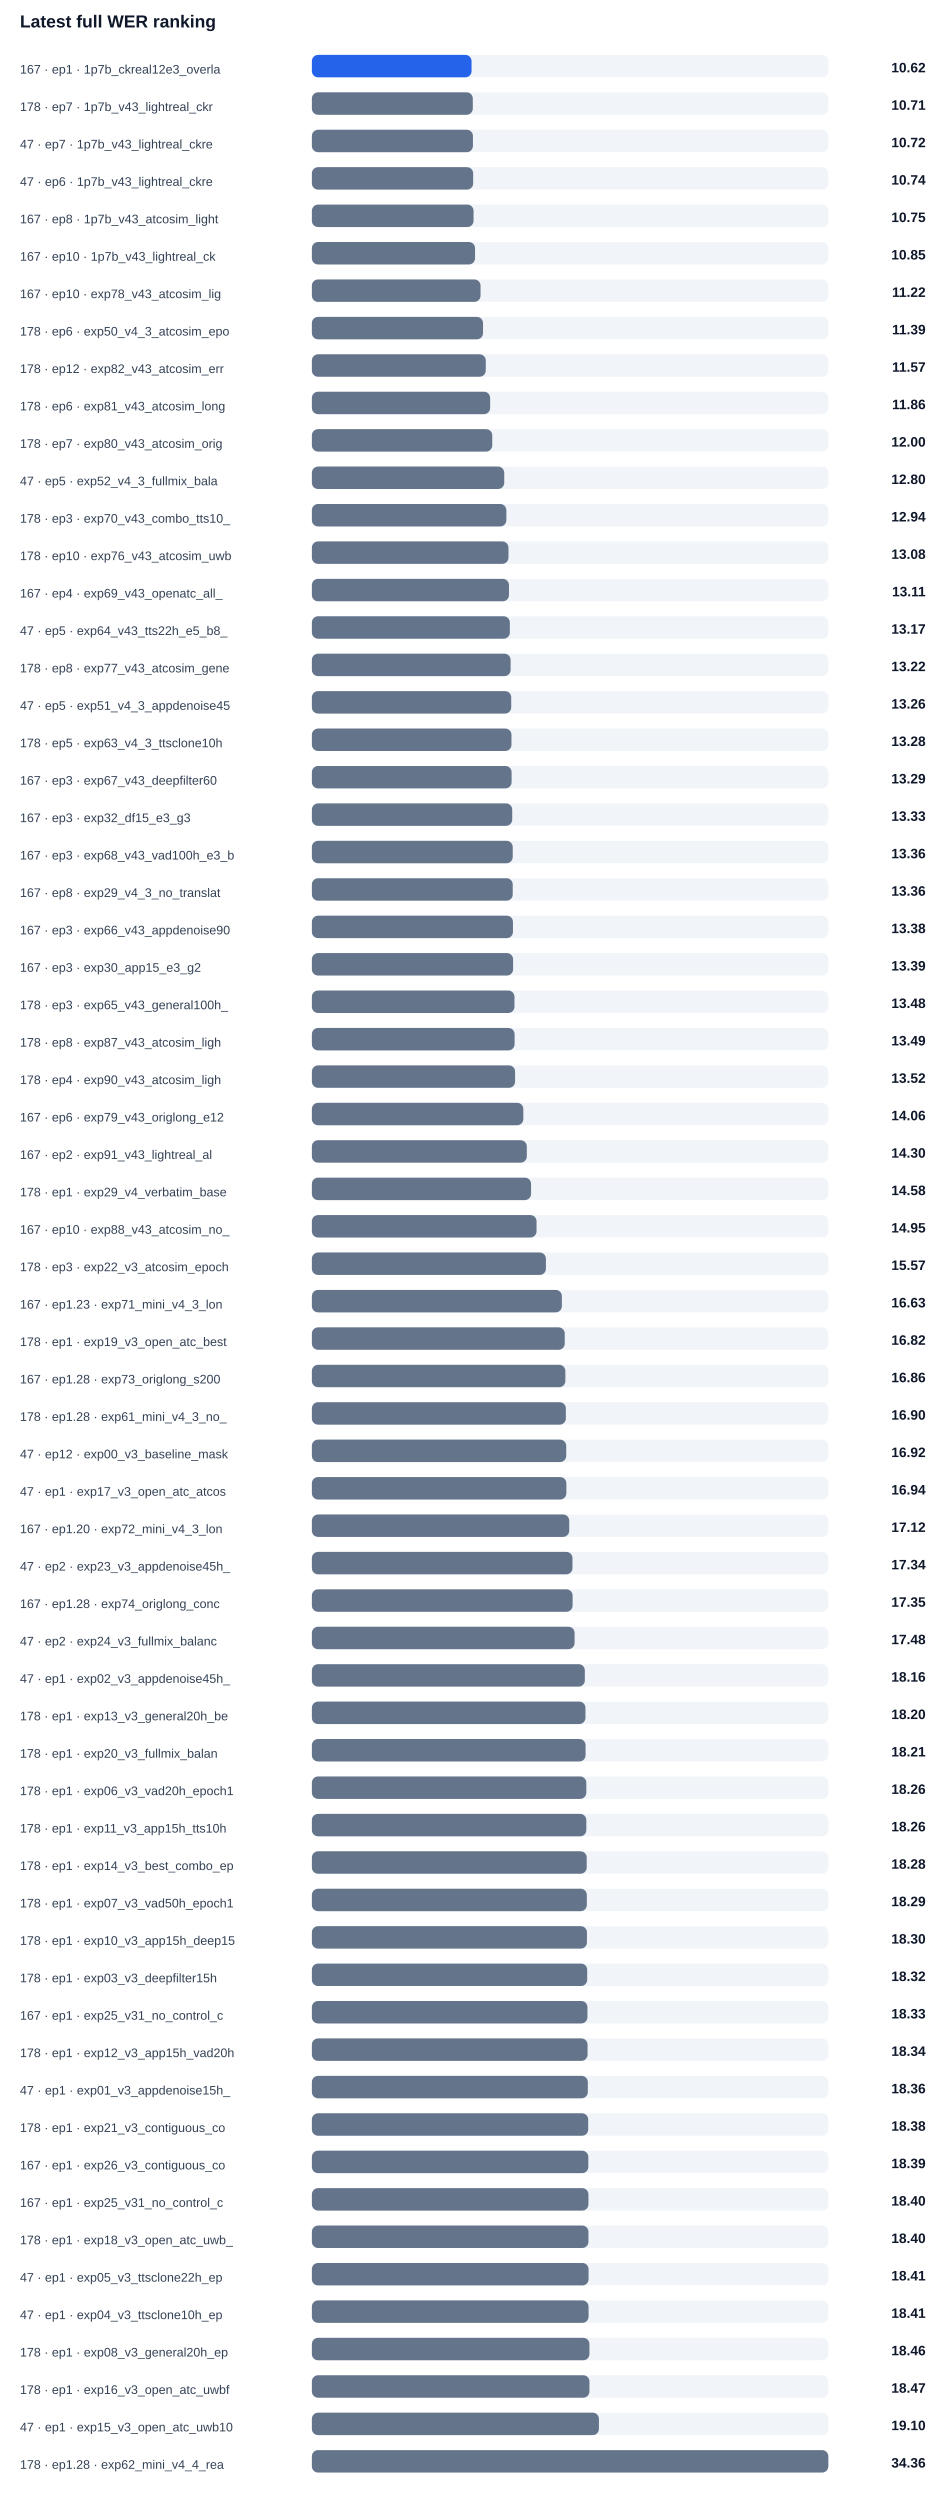
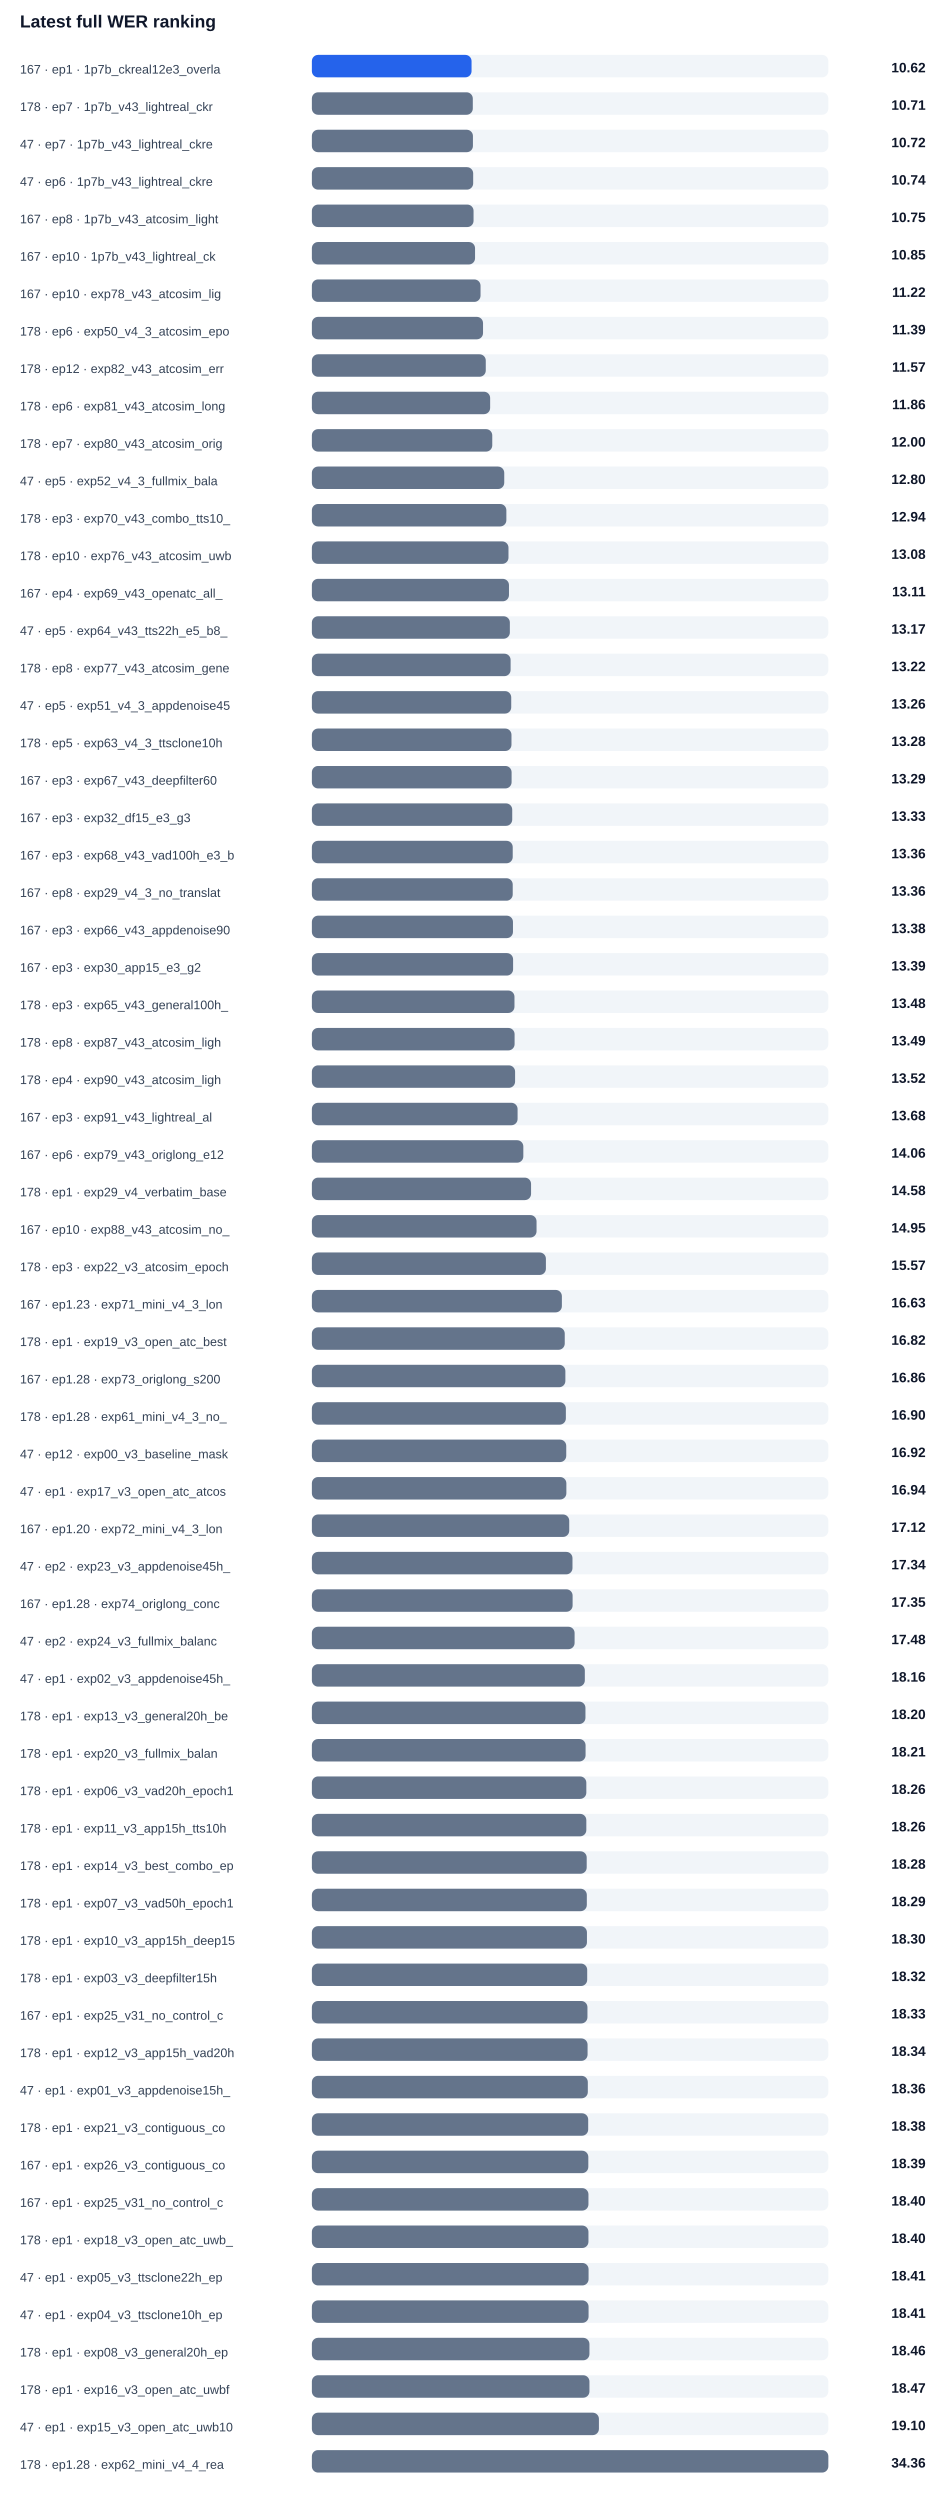
<svg xmlns="http://www.w3.org/2000/svg" width="100%" viewBox="0 0 760 2004" style="max-width:760px;background:#ffffff;border:1px solid #e5e7eb;border-radius:10px;">
  <text x="16.0" y="22.0" font-size="14" fill="#0f172a" text-anchor="start" font-family="Arial, sans-serif" font-weight="700">Latest full WER ranking</text>
  <text x="16.0" y="59.0" font-size="10" fill="#334155" text-anchor="start" font-family="Arial, sans-serif" font-weight="400">167 · ep1 · 1p7b_ckreal12e3_overla</text>
  <rect x="250" y="44" width="414" height="18" rx="5" fill="#f1f5f9" />
  <rect x="250" y="44" width="128.0" height="18" rx="5" fill="#2563eb" />
  <text x="742.0" y="58.0" font-size="11" fill="#0f172a" text-anchor="end" font-family="Arial, sans-serif" font-weight="700">10.62</text>
  <text x="16.0" y="89.0" font-size="10" fill="#334155" text-anchor="start" font-family="Arial, sans-serif" font-weight="400">178 · ep7 · 1p7b_v43_lightreal_ckr</text>
  <rect x="250" y="74" width="414" height="18" rx="5" fill="#f1f5f9" />
  <rect x="250" y="74" width="129.0" height="18" rx="5" fill="#64748b" />
  <text x="742.0" y="88.0" font-size="11" fill="#0f172a" text-anchor="end" font-family="Arial, sans-serif" font-weight="700">10.71</text>
  <text x="16.0" y="119.0" font-size="10" fill="#334155" text-anchor="start" font-family="Arial, sans-serif" font-weight="400">47 · ep7 · 1p7b_v43_lightreal_ckre</text>
  <rect x="250" y="104" width="414" height="18" rx="5" fill="#f1f5f9" />
  <rect x="250" y="104" width="129.1" height="18" rx="5" fill="#64748b" />
  <text x="742.0" y="118.0" font-size="11" fill="#0f172a" text-anchor="end" font-family="Arial, sans-serif" font-weight="700">10.72</text>
  <text x="16.0" y="149.0" font-size="10" fill="#334155" text-anchor="start" font-family="Arial, sans-serif" font-weight="400">47 · ep6 · 1p7b_v43_lightreal_ckre</text>
  <rect x="250" y="134" width="414" height="18" rx="5" fill="#f1f5f9" />
  <rect x="250" y="134" width="129.3" height="18" rx="5" fill="#64748b" />
  <text x="742.0" y="148.0" font-size="11" fill="#0f172a" text-anchor="end" font-family="Arial, sans-serif" font-weight="700">10.74</text>
  <text x="16.0" y="179.0" font-size="10" fill="#334155" text-anchor="start" font-family="Arial, sans-serif" font-weight="400">167 · ep8 · 1p7b_v43_atcosim_light</text>
  <rect x="250" y="164" width="414" height="18" rx="5" fill="#f1f5f9" />
  <rect x="250" y="164" width="129.6" height="18" rx="5" fill="#64748b" />
  <text x="742.0" y="178.0" font-size="11" fill="#0f172a" text-anchor="end" font-family="Arial, sans-serif" font-weight="700">10.75</text>
  <text x="16.0" y="209.0" font-size="10" fill="#334155" text-anchor="start" font-family="Arial, sans-serif" font-weight="400">167 · ep10 · 1p7b_v43_lightreal_ck</text>
  <rect x="250" y="194" width="414" height="18" rx="5" fill="#f1f5f9" />
  <rect x="250" y="194" width="130.8" height="18" rx="5" fill="#64748b" />
  <text x="742.0" y="208.0" font-size="11" fill="#0f172a" text-anchor="end" font-family="Arial, sans-serif" font-weight="700">10.85</text>
  <text x="16.0" y="239.0" font-size="10" fill="#334155" text-anchor="start" font-family="Arial, sans-serif" font-weight="400">167 · ep10 · exp78_v43_atcosim_lig</text>
  <rect x="250" y="224" width="414" height="18" rx="5" fill="#f1f5f9" />
  <rect x="250" y="224" width="135.2" height="18" rx="5" fill="#64748b" />
  <text x="742.0" y="238.0" font-size="11" fill="#0f172a" text-anchor="end" font-family="Arial, sans-serif" font-weight="700">11.22</text>
  <text x="16.0" y="269.0" font-size="10" fill="#334155" text-anchor="start" font-family="Arial, sans-serif" font-weight="400">178 · ep6 · exp50_v4_3_atcosim_epo</text>
  <rect x="250" y="254" width="414" height="18" rx="5" fill="#f1f5f9" />
  <rect x="250" y="254" width="137.2" height="18" rx="5" fill="#64748b" />
  <text x="742.0" y="268.0" font-size="11" fill="#0f172a" text-anchor="end" font-family="Arial, sans-serif" font-weight="700">11.39</text>
  <text x="16.0" y="299.0" font-size="10" fill="#334155" text-anchor="start" font-family="Arial, sans-serif" font-weight="400">178 · ep12 · exp82_v43_atcosim_err</text>
  <rect x="250" y="284" width="414" height="18" rx="5" fill="#f1f5f9" />
  <rect x="250" y="284" width="139.4" height="18" rx="5" fill="#64748b" />
  <text x="742.0" y="298.0" font-size="11" fill="#0f172a" text-anchor="end" font-family="Arial, sans-serif" font-weight="700">11.57</text>
  <text x="16.0" y="329.0" font-size="10" fill="#334155" text-anchor="start" font-family="Arial, sans-serif" font-weight="400">178 · ep6 · exp81_v43_atcosim_long</text>
  <rect x="250" y="314" width="414" height="18" rx="5" fill="#f1f5f9" />
  <rect x="250" y="314" width="142.9" height="18" rx="5" fill="#64748b" />
  <text x="742.0" y="328.0" font-size="11" fill="#0f172a" text-anchor="end" font-family="Arial, sans-serif" font-weight="700">11.86</text>
  <text x="16.0" y="359.0" font-size="10" fill="#334155" text-anchor="start" font-family="Arial, sans-serif" font-weight="400">178 · ep7 · exp80_v43_atcosim_orig</text>
  <rect x="250" y="344" width="414" height="18" rx="5" fill="#f1f5f9" />
  <rect x="250" y="344" width="144.6" height="18" rx="5" fill="#64748b" />
  <text x="742.0" y="358.0" font-size="11" fill="#0f172a" text-anchor="end" font-family="Arial, sans-serif" font-weight="700">12.00</text>
  <text x="16.0" y="389.0" font-size="10" fill="#334155" text-anchor="start" font-family="Arial, sans-serif" font-weight="400">47 · ep5 · exp52_v4_3_fullmix_bala</text>
  <rect x="250" y="374" width="414" height="18" rx="5" fill="#f1f5f9" />
  <rect x="250" y="374" width="154.2" height="18" rx="5" fill="#64748b" />
  <text x="742.0" y="388.0" font-size="11" fill="#0f172a" text-anchor="end" font-family="Arial, sans-serif" font-weight="700">12.80</text>
  <text x="16.0" y="419.0" font-size="10" fill="#334155" text-anchor="start" font-family="Arial, sans-serif" font-weight="400">178 · ep3 · exp70_v43_combo_tts10_</text>
  <rect x="250" y="404" width="414" height="18" rx="5" fill="#f1f5f9" />
  <rect x="250" y="404" width="155.9" height="18" rx="5" fill="#64748b" />
  <text x="742.0" y="418.0" font-size="11" fill="#0f172a" text-anchor="end" font-family="Arial, sans-serif" font-weight="700">12.94</text>
  <text x="16.0" y="449.0" font-size="10" fill="#334155" text-anchor="start" font-family="Arial, sans-serif" font-weight="400">178 · ep10 · exp76_v43_atcosim_uwb</text>
  <rect x="250" y="434" width="414" height="18" rx="5" fill="#f1f5f9" />
  <rect x="250" y="434" width="157.6" height="18" rx="5" fill="#64748b" />
  <text x="742.0" y="448.0" font-size="11" fill="#0f172a" text-anchor="end" font-family="Arial, sans-serif" font-weight="700">13.08</text>
  <text x="16.0" y="479.0" font-size="10" fill="#334155" text-anchor="start" font-family="Arial, sans-serif" font-weight="400">167 · ep4 · exp69_v43_openatc_all_</text>
  <rect x="250" y="464" width="414" height="18" rx="5" fill="#f1f5f9" />
  <rect x="250" y="464" width="158.0" height="18" rx="5" fill="#64748b" />
  <text x="742.0" y="478.0" font-size="11" fill="#0f172a" text-anchor="end" font-family="Arial, sans-serif" font-weight="700">13.11</text>
  <text x="16.0" y="509.0" font-size="10" fill="#334155" text-anchor="start" font-family="Arial, sans-serif" font-weight="400">47 · ep5 · exp64_v43_tts22h_e5_b8_</text>
  <rect x="250" y="494" width="414" height="18" rx="5" fill="#f1f5f9" />
  <rect x="250" y="494" width="158.7" height="18" rx="5" fill="#64748b" />
  <text x="742.0" y="508.0" font-size="11" fill="#0f172a" text-anchor="end" font-family="Arial, sans-serif" font-weight="700">13.17</text>
  <text x="16.0" y="539.0" font-size="10" fill="#334155" text-anchor="start" font-family="Arial, sans-serif" font-weight="400">178 · ep8 · exp77_v43_atcosim_gene</text>
  <rect x="250" y="524" width="414" height="18" rx="5" fill="#f1f5f9" />
  <rect x="250" y="524" width="159.3" height="18" rx="5" fill="#64748b" />
  <text x="742.0" y="538.0" font-size="11" fill="#0f172a" text-anchor="end" font-family="Arial, sans-serif" font-weight="700">13.22</text>
  <text x="16.0" y="569.0" font-size="10" fill="#334155" text-anchor="start" font-family="Arial, sans-serif" font-weight="400">47 · ep5 · exp51_v4_3_appdenoise45</text>
  <rect x="250" y="554" width="414" height="18" rx="5" fill="#f1f5f9" />
  <rect x="250" y="554" width="159.8" height="18" rx="5" fill="#64748b" />
  <text x="742.0" y="568.0" font-size="11" fill="#0f172a" text-anchor="end" font-family="Arial, sans-serif" font-weight="700">13.26</text>
  <text x="16.0" y="599.0" font-size="10" fill="#334155" text-anchor="start" font-family="Arial, sans-serif" font-weight="400">178 · ep5 · exp63_v4_3_ttsclone10h</text>
  <rect x="250" y="584" width="414" height="18" rx="5" fill="#f1f5f9" />
  <rect x="250" y="584" width="160.0" height="18" rx="5" fill="#64748b" />
  <text x="742.0" y="598.0" font-size="11" fill="#0f172a" text-anchor="end" font-family="Arial, sans-serif" font-weight="700">13.28</text>
  <text x="16.0" y="629.0" font-size="10" fill="#334155" text-anchor="start" font-family="Arial, sans-serif" font-weight="400">167 · ep3 · exp67_v43_deepfilter60</text>
  <rect x="250" y="614" width="414" height="18" rx="5" fill="#f1f5f9" />
  <rect x="250" y="614" width="160.1" height="18" rx="5" fill="#64748b" />
  <text x="742.0" y="628.0" font-size="11" fill="#0f172a" text-anchor="end" font-family="Arial, sans-serif" font-weight="700">13.29</text>
  <text x="16.0" y="659.0" font-size="10" fill="#334155" text-anchor="start" font-family="Arial, sans-serif" font-weight="400">167 · ep3 · exp32_df15_e3_g3</text>
  <rect x="250" y="644" width="414" height="18" rx="5" fill="#f1f5f9" />
  <rect x="250" y="644" width="160.6" height="18" rx="5" fill="#64748b" />
  <text x="742.0" y="658.0" font-size="11" fill="#0f172a" text-anchor="end" font-family="Arial, sans-serif" font-weight="700">13.33</text>
  <text x="16.0" y="689.0" font-size="10" fill="#334155" text-anchor="start" font-family="Arial, sans-serif" font-weight="400">167 · ep3 · exp68_v43_vad100h_e3_b</text>
  <rect x="250" y="674" width="414" height="18" rx="5" fill="#f1f5f9" />
  <rect x="250" y="674" width="161.0" height="18" rx="5" fill="#64748b" />
  <text x="742.0" y="688.0" font-size="11" fill="#0f172a" text-anchor="end" font-family="Arial, sans-serif" font-weight="700">13.36</text>
  <text x="16.0" y="719.0" font-size="10" fill="#334155" text-anchor="start" font-family="Arial, sans-serif" font-weight="400">167 · ep8 · exp29_v4_3_no_translat</text>
  <rect x="250" y="704" width="414" height="18" rx="5" fill="#f1f5f9" />
  <rect x="250" y="704" width="161.0" height="18" rx="5" fill="#64748b" />
  <text x="742.0" y="718.0" font-size="11" fill="#0f172a" text-anchor="end" font-family="Arial, sans-serif" font-weight="700">13.36</text>
  <text x="16.0" y="749.0" font-size="10" fill="#334155" text-anchor="start" font-family="Arial, sans-serif" font-weight="400">167 · ep3 · exp66_v43_appdenoise90</text>
  <rect x="250" y="734" width="414" height="18" rx="5" fill="#f1f5f9" />
  <rect x="250" y="734" width="161.2" height="18" rx="5" fill="#64748b" />
  <text x="742.0" y="748.0" font-size="11" fill="#0f172a" text-anchor="end" font-family="Arial, sans-serif" font-weight="700">13.38</text>
  <text x="16.0" y="779.0" font-size="10" fill="#334155" text-anchor="start" font-family="Arial, sans-serif" font-weight="400">167 · ep3 · exp30_app15_e3_g2</text>
  <rect x="250" y="764" width="414" height="18" rx="5" fill="#f1f5f9" />
  <rect x="250" y="764" width="161.3" height="18" rx="5" fill="#64748b" />
  <text x="742.0" y="778.0" font-size="11" fill="#0f172a" text-anchor="end" font-family="Arial, sans-serif" font-weight="700">13.39</text>
  <text x="16.0" y="809.0" font-size="10" fill="#334155" text-anchor="start" font-family="Arial, sans-serif" font-weight="400">178 · ep3 · exp65_v43_general100h_</text>
  <rect x="250" y="794" width="414" height="18" rx="5" fill="#f1f5f9" />
  <rect x="250" y="794" width="162.4" height="18" rx="5" fill="#64748b" />
  <text x="742.0" y="808.0" font-size="11" fill="#0f172a" text-anchor="end" font-family="Arial, sans-serif" font-weight="700">13.48</text>
  <text x="16.0" y="839.0" font-size="10" fill="#334155" text-anchor="start" font-family="Arial, sans-serif" font-weight="400">178 · ep8 · exp87_v43_atcosim_ligh</text>
  <rect x="250" y="824" width="414" height="18" rx="5" fill="#f1f5f9" />
  <rect x="250" y="824" width="162.5" height="18" rx="5" fill="#64748b" />
  <text x="742.0" y="838.0" font-size="11" fill="#0f172a" text-anchor="end" font-family="Arial, sans-serif" font-weight="700">13.49</text>
  <text x="16.0" y="869.0" font-size="10" fill="#334155" text-anchor="start" font-family="Arial, sans-serif" font-weight="400">178 · ep4 · exp90_v43_atcosim_ligh</text>
  <rect x="250" y="854" width="414" height="18" rx="5" fill="#f1f5f9" />
  <rect x="250" y="854" width="162.9" height="18" rx="5" fill="#64748b" />
  <text x="742.0" y="868.0" font-size="11" fill="#0f172a" text-anchor="end" font-family="Arial, sans-serif" font-weight="700">13.52</text>
-   <text x="16.0" y="899.0" font-size="10" fill="#334155" text-anchor="start" font-family="Arial, sans-serif" font-weight="400">167 · ep6 · exp79_v43_origlong_e12</text>
+   <text x="16.0" y="899.0" font-size="10" fill="#334155" text-anchor="start" font-family="Arial, sans-serif" font-weight="400">167 · ep3 · exp91_v43_lightreal_al</text>
  <rect x="250" y="884" width="414" height="18" rx="5" fill="#f1f5f9" />
-   <rect x="250" y="884" width="169.5" height="18" rx="5" fill="#64748b" />
-   <text x="742.0" y="898.0" font-size="11" fill="#0f172a" text-anchor="end" font-family="Arial, sans-serif" font-weight="700">14.06</text>
-   <text x="16.0" y="929.0" font-size="10" fill="#334155" text-anchor="start" font-family="Arial, sans-serif" font-weight="400">167 · ep2 · exp91_v43_lightreal_al</text>
+   <rect x="250" y="884" width="164.9" height="18" rx="5" fill="#64748b" />
+   <text x="742.0" y="898.0" font-size="11" fill="#0f172a" text-anchor="end" font-family="Arial, sans-serif" font-weight="700">13.68</text>
+   <text x="16.0" y="929.0" font-size="10" fill="#334155" text-anchor="start" font-family="Arial, sans-serif" font-weight="400">167 · ep6 · exp79_v43_origlong_e12</text>
  <rect x="250" y="914" width="414" height="18" rx="5" fill="#f1f5f9" />
-   <rect x="250" y="914" width="172.3" height="18" rx="5" fill="#64748b" />
-   <text x="742.0" y="928.0" font-size="11" fill="#0f172a" text-anchor="end" font-family="Arial, sans-serif" font-weight="700">14.30</text>
+   <rect x="250" y="914" width="169.5" height="18" rx="5" fill="#64748b" />
+   <text x="742.0" y="928.0" font-size="11" fill="#0f172a" text-anchor="end" font-family="Arial, sans-serif" font-weight="700">14.06</text>
  <text x="16.0" y="959.0" font-size="10" fill="#334155" text-anchor="start" font-family="Arial, sans-serif" font-weight="400">178 · ep1 · exp29_v4_verbatim_base</text>
  <rect x="250" y="944" width="414" height="18" rx="5" fill="#f1f5f9" />
  <rect x="250" y="944" width="175.7" height="18" rx="5" fill="#64748b" />
  <text x="742.0" y="958.0" font-size="11" fill="#0f172a" text-anchor="end" font-family="Arial, sans-serif" font-weight="700">14.58</text>
  <text x="16.0" y="989.0" font-size="10" fill="#334155" text-anchor="start" font-family="Arial, sans-serif" font-weight="400">167 · ep10 · exp88_v43_atcosim_no_</text>
  <rect x="250" y="974" width="414" height="18" rx="5" fill="#f1f5f9" />
  <rect x="250" y="974" width="180.1" height="18" rx="5" fill="#64748b" />
  <text x="742.0" y="988.0" font-size="11" fill="#0f172a" text-anchor="end" font-family="Arial, sans-serif" font-weight="700">14.95</text>
  <text x="16.0" y="1019.0" font-size="10" fill="#334155" text-anchor="start" font-family="Arial, sans-serif" font-weight="400">178 · ep3 · exp22_v3_atcosim_epoch</text>
  <rect x="250" y="1004" width="414" height="18" rx="5" fill="#f1f5f9" />
  <rect x="250" y="1004" width="187.6" height="18" rx="5" fill="#64748b" />
  <text x="742.0" y="1018.0" font-size="11" fill="#0f172a" text-anchor="end" font-family="Arial, sans-serif" font-weight="700">15.57</text>
  <text x="16.0" y="1049.0" font-size="10" fill="#334155" text-anchor="start" font-family="Arial, sans-serif" font-weight="400">167 · ep1.23 · exp71_mini_v4_3_lon</text>
  <rect x="250" y="1034" width="414" height="18" rx="5" fill="#f1f5f9" />
  <rect x="250" y="1034" width="200.4" height="18" rx="5" fill="#64748b" />
  <text x="742.0" y="1048.0" font-size="11" fill="#0f172a" text-anchor="end" font-family="Arial, sans-serif" font-weight="700">16.63</text>
  <text x="16.0" y="1079.0" font-size="10" fill="#334155" text-anchor="start" font-family="Arial, sans-serif" font-weight="400">178 · ep1 · exp19_v3_open_atc_best</text>
  <rect x="250" y="1064" width="414" height="18" rx="5" fill="#f1f5f9" />
  <rect x="250" y="1064" width="202.7" height="18" rx="5" fill="#64748b" />
  <text x="742.0" y="1078.0" font-size="11" fill="#0f172a" text-anchor="end" font-family="Arial, sans-serif" font-weight="700">16.82</text>
  <text x="16.0" y="1109.0" font-size="10" fill="#334155" text-anchor="start" font-family="Arial, sans-serif" font-weight="400">167 · ep1.28 · exp73_origlong_s200</text>
  <rect x="250" y="1094" width="414" height="18" rx="5" fill="#f1f5f9" />
  <rect x="250" y="1094" width="203.2" height="18" rx="5" fill="#64748b" />
  <text x="742.0" y="1108.0" font-size="11" fill="#0f172a" text-anchor="end" font-family="Arial, sans-serif" font-weight="700">16.86</text>
  <text x="16.0" y="1139.0" font-size="10" fill="#334155" text-anchor="start" font-family="Arial, sans-serif" font-weight="400">178 · ep1.28 · exp61_mini_v4_3_no_</text>
  <rect x="250" y="1124" width="414" height="18" rx="5" fill="#f1f5f9" />
  <rect x="250" y="1124" width="203.6" height="18" rx="5" fill="#64748b" />
  <text x="742.0" y="1138.0" font-size="11" fill="#0f172a" text-anchor="end" font-family="Arial, sans-serif" font-weight="700">16.90</text>
  <text x="16.0" y="1169.0" font-size="10" fill="#334155" text-anchor="start" font-family="Arial, sans-serif" font-weight="400">47 · ep12 · exp00_v3_baseline_mask</text>
  <rect x="250" y="1154" width="414" height="18" rx="5" fill="#f1f5f9" />
  <rect x="250" y="1154" width="203.9" height="18" rx="5" fill="#64748b" />
  <text x="742.0" y="1168.0" font-size="11" fill="#0f172a" text-anchor="end" font-family="Arial, sans-serif" font-weight="700">16.92</text>
  <text x="16.0" y="1199.0" font-size="10" fill="#334155" text-anchor="start" font-family="Arial, sans-serif" font-weight="400">47 · ep1 · exp17_v3_open_atc_atcos</text>
  <rect x="250" y="1184" width="414" height="18" rx="5" fill="#f1f5f9" />
  <rect x="250" y="1184" width="204.0" height="18" rx="5" fill="#64748b" />
  <text x="742.0" y="1198.0" font-size="11" fill="#0f172a" text-anchor="end" font-family="Arial, sans-serif" font-weight="700">16.94</text>
  <text x="16.0" y="1229.0" font-size="10" fill="#334155" text-anchor="start" font-family="Arial, sans-serif" font-weight="400">167 · ep1.20 · exp72_mini_v4_3_lon</text>
  <rect x="250" y="1214" width="414" height="18" rx="5" fill="#f1f5f9" />
  <rect x="250" y="1214" width="206.3" height="18" rx="5" fill="#64748b" />
  <text x="742.0" y="1228.0" font-size="11" fill="#0f172a" text-anchor="end" font-family="Arial, sans-serif" font-weight="700">17.12</text>
  <text x="16.0" y="1259.0" font-size="10" fill="#334155" text-anchor="start" font-family="Arial, sans-serif" font-weight="400">47 · ep2 · exp23_v3_appdenoise45h_</text>
  <rect x="250" y="1244" width="414" height="18" rx="5" fill="#f1f5f9" />
  <rect x="250" y="1244" width="208.9" height="18" rx="5" fill="#64748b" />
  <text x="742.0" y="1258.0" font-size="11" fill="#0f172a" text-anchor="end" font-family="Arial, sans-serif" font-weight="700">17.34</text>
  <text x="16.0" y="1289.0" font-size="10" fill="#334155" text-anchor="start" font-family="Arial, sans-serif" font-weight="400">167 · ep1.28 · exp74_origlong_conc</text>
  <rect x="250" y="1274" width="414" height="18" rx="5" fill="#f1f5f9" />
  <rect x="250" y="1274" width="209.0" height="18" rx="5" fill="#64748b" />
  <text x="742.0" y="1288.0" font-size="11" fill="#0f172a" text-anchor="end" font-family="Arial, sans-serif" font-weight="700">17.35</text>
  <text x="16.0" y="1319.0" font-size="10" fill="#334155" text-anchor="start" font-family="Arial, sans-serif" font-weight="400">47 · ep2 · exp24_v3_fullmix_balanc</text>
  <rect x="250" y="1304" width="414" height="18" rx="5" fill="#f1f5f9" />
  <rect x="250" y="1304" width="210.6" height="18" rx="5" fill="#64748b" />
  <text x="742.0" y="1318.0" font-size="11" fill="#0f172a" text-anchor="end" font-family="Arial, sans-serif" font-weight="700">17.48</text>
  <text x="16.0" y="1349.0" font-size="10" fill="#334155" text-anchor="start" font-family="Arial, sans-serif" font-weight="400">47 · ep1 · exp02_v3_appdenoise45h_</text>
  <rect x="250" y="1334" width="414" height="18" rx="5" fill="#f1f5f9" />
  <rect x="250" y="1334" width="218.8" height="18" rx="5" fill="#64748b" />
  <text x="742.0" y="1348.0" font-size="11" fill="#0f172a" text-anchor="end" font-family="Arial, sans-serif" font-weight="700">18.16</text>
  <text x="16.0" y="1379.0" font-size="10" fill="#334155" text-anchor="start" font-family="Arial, sans-serif" font-weight="400">178 · ep1 · exp13_v3_general20h_be</text>
  <rect x="250" y="1364" width="414" height="18" rx="5" fill="#f1f5f9" />
  <rect x="250" y="1364" width="219.3" height="18" rx="5" fill="#64748b" />
  <text x="742.0" y="1378.0" font-size="11" fill="#0f172a" text-anchor="end" font-family="Arial, sans-serif" font-weight="700">18.20</text>
  <text x="16.0" y="1409.0" font-size="10" fill="#334155" text-anchor="start" font-family="Arial, sans-serif" font-weight="400">178 · ep1 · exp20_v3_fullmix_balan</text>
  <rect x="250" y="1394" width="414" height="18" rx="5" fill="#f1f5f9" />
  <rect x="250" y="1394" width="219.4" height="18" rx="5" fill="#64748b" />
  <text x="742.0" y="1408.0" font-size="11" fill="#0f172a" text-anchor="end" font-family="Arial, sans-serif" font-weight="700">18.21</text>
  <text x="16.0" y="1439.0" font-size="10" fill="#334155" text-anchor="start" font-family="Arial, sans-serif" font-weight="400">178 · ep1 · exp06_v3_vad20h_epoch1</text>
  <rect x="250" y="1424" width="414" height="18" rx="5" fill="#f1f5f9" />
  <rect x="250" y="1424" width="220.0" height="18" rx="5" fill="#64748b" />
  <text x="742.0" y="1438.0" font-size="11" fill="#0f172a" text-anchor="end" font-family="Arial, sans-serif" font-weight="700">18.26</text>
  <text x="16.0" y="1469.0" font-size="10" fill="#334155" text-anchor="start" font-family="Arial, sans-serif" font-weight="400">178 · ep1 · exp11_v3_app15h_tts10h</text>
  <rect x="250" y="1454" width="414" height="18" rx="5" fill="#f1f5f9" />
  <rect x="250" y="1454" width="220.0" height="18" rx="5" fill="#64748b" />
  <text x="742.0" y="1468.0" font-size="11" fill="#0f172a" text-anchor="end" font-family="Arial, sans-serif" font-weight="700">18.26</text>
  <text x="16.0" y="1499.0" font-size="10" fill="#334155" text-anchor="start" font-family="Arial, sans-serif" font-weight="400">178 · ep1 · exp14_v3_best_combo_ep</text>
  <rect x="250" y="1484" width="414" height="18" rx="5" fill="#f1f5f9" />
  <rect x="250" y="1484" width="220.3" height="18" rx="5" fill="#64748b" />
  <text x="742.0" y="1498.0" font-size="11" fill="#0f172a" text-anchor="end" font-family="Arial, sans-serif" font-weight="700">18.28</text>
  <text x="16.0" y="1529.0" font-size="10" fill="#334155" text-anchor="start" font-family="Arial, sans-serif" font-weight="400">178 · ep1 · exp07_v3_vad50h_epoch1</text>
  <rect x="250" y="1514" width="414" height="18" rx="5" fill="#f1f5f9" />
  <rect x="250" y="1514" width="220.4" height="18" rx="5" fill="#64748b" />
  <text x="742.0" y="1528.0" font-size="11" fill="#0f172a" text-anchor="end" font-family="Arial, sans-serif" font-weight="700">18.29</text>
  <text x="16.0" y="1559.0" font-size="10" fill="#334155" text-anchor="start" font-family="Arial, sans-serif" font-weight="400">178 · ep1 · exp10_v3_app15h_deep15</text>
  <rect x="250" y="1544" width="414" height="18" rx="5" fill="#f1f5f9" />
  <rect x="250" y="1544" width="220.5" height="18" rx="5" fill="#64748b" />
  <text x="742.0" y="1558.0" font-size="11" fill="#0f172a" text-anchor="end" font-family="Arial, sans-serif" font-weight="700">18.30</text>
  <text x="16.0" y="1589.0" font-size="10" fill="#334155" text-anchor="start" font-family="Arial, sans-serif" font-weight="400">178 · ep1 · exp03_v3_deepfilter15h</text>
  <rect x="250" y="1574" width="414" height="18" rx="5" fill="#f1f5f9" />
  <rect x="250" y="1574" width="220.7" height="18" rx="5" fill="#64748b" />
  <text x="742.0" y="1588.0" font-size="11" fill="#0f172a" text-anchor="end" font-family="Arial, sans-serif" font-weight="700">18.32</text>
  <text x="16.0" y="1619.0" font-size="10" fill="#334155" text-anchor="start" font-family="Arial, sans-serif" font-weight="400">167 · ep1 · exp25_v31_no_control_c</text>
  <rect x="250" y="1604" width="414" height="18" rx="5" fill="#f1f5f9" />
  <rect x="250" y="1604" width="220.9" height="18" rx="5" fill="#64748b" />
  <text x="742.0" y="1618.0" font-size="11" fill="#0f172a" text-anchor="end" font-family="Arial, sans-serif" font-weight="700">18.33</text>
  <text x="16.0" y="1649.0" font-size="10" fill="#334155" text-anchor="start" font-family="Arial, sans-serif" font-weight="400">178 · ep1 · exp12_v3_app15h_vad20h</text>
  <rect x="250" y="1634" width="414" height="18" rx="5" fill="#f1f5f9" />
  <rect x="250" y="1634" width="221.0" height="18" rx="5" fill="#64748b" />
  <text x="742.0" y="1648.0" font-size="11" fill="#0f172a" text-anchor="end" font-family="Arial, sans-serif" font-weight="700">18.34</text>
  <text x="16.0" y="1679.0" font-size="10" fill="#334155" text-anchor="start" font-family="Arial, sans-serif" font-weight="400">47 · ep1 · exp01_v3_appdenoise15h_</text>
  <rect x="250" y="1664" width="414" height="18" rx="5" fill="#f1f5f9" />
  <rect x="250" y="1664" width="221.2" height="18" rx="5" fill="#64748b" />
  <text x="742.0" y="1678.0" font-size="11" fill="#0f172a" text-anchor="end" font-family="Arial, sans-serif" font-weight="700">18.36</text>
  <text x="16.0" y="1709.0" font-size="10" fill="#334155" text-anchor="start" font-family="Arial, sans-serif" font-weight="400">178 · ep1 · exp21_v3_contiguous_co</text>
  <rect x="250" y="1694" width="414" height="18" rx="5" fill="#f1f5f9" />
  <rect x="250" y="1694" width="221.5" height="18" rx="5" fill="#64748b" />
  <text x="742.0" y="1708.0" font-size="11" fill="#0f172a" text-anchor="end" font-family="Arial, sans-serif" font-weight="700">18.38</text>
  <text x="16.0" y="1739.0" font-size="10" fill="#334155" text-anchor="start" font-family="Arial, sans-serif" font-weight="400">167 · ep1 · exp26_v3_contiguous_co</text>
  <rect x="250" y="1724" width="414" height="18" rx="5" fill="#f1f5f9" />
  <rect x="250" y="1724" width="221.6" height="18" rx="5" fill="#64748b" />
  <text x="742.0" y="1738.0" font-size="11" fill="#0f172a" text-anchor="end" font-family="Arial, sans-serif" font-weight="700">18.39</text>
  <text x="16.0" y="1769.0" font-size="10" fill="#334155" text-anchor="start" font-family="Arial, sans-serif" font-weight="400">167 · ep1 · exp25_v31_no_control_c</text>
  <rect x="250" y="1754" width="414" height="18" rx="5" fill="#f1f5f9" />
  <rect x="250" y="1754" width="221.7" height="18" rx="5" fill="#64748b" />
  <text x="742.0" y="1768.0" font-size="11" fill="#0f172a" text-anchor="end" font-family="Arial, sans-serif" font-weight="700">18.40</text>
  <text x="16.0" y="1799.0" font-size="10" fill="#334155" text-anchor="start" font-family="Arial, sans-serif" font-weight="400">178 · ep1 · exp18_v3_open_atc_uwb_</text>
  <rect x="250" y="1784" width="414" height="18" rx="5" fill="#f1f5f9" />
  <rect x="250" y="1784" width="221.7" height="18" rx="5" fill="#64748b" />
  <text x="742.0" y="1798.0" font-size="11" fill="#0f172a" text-anchor="end" font-family="Arial, sans-serif" font-weight="700">18.40</text>
  <text x="16.0" y="1829.0" font-size="10" fill="#334155" text-anchor="start" font-family="Arial, sans-serif" font-weight="400">47 · ep1 · exp05_v3_ttsclone22h_ep</text>
  <rect x="250" y="1814" width="414" height="18" rx="5" fill="#f1f5f9" />
  <rect x="250" y="1814" width="221.8" height="18" rx="5" fill="#64748b" />
  <text x="742.0" y="1828.0" font-size="11" fill="#0f172a" text-anchor="end" font-family="Arial, sans-serif" font-weight="700">18.41</text>
  <text x="16.0" y="1859.0" font-size="10" fill="#334155" text-anchor="start" font-family="Arial, sans-serif" font-weight="400">47 · ep1 · exp04_v3_ttsclone10h_ep</text>
  <rect x="250" y="1844" width="414" height="18" rx="5" fill="#f1f5f9" />
  <rect x="250" y="1844" width="221.8" height="18" rx="5" fill="#64748b" />
  <text x="742.0" y="1858.0" font-size="11" fill="#0f172a" text-anchor="end" font-family="Arial, sans-serif" font-weight="700">18.41</text>
  <text x="16.0" y="1889.0" font-size="10" fill="#334155" text-anchor="start" font-family="Arial, sans-serif" font-weight="400">178 · ep1 · exp08_v3_general20h_ep</text>
  <rect x="250" y="1874" width="414" height="18" rx="5" fill="#f1f5f9" />
  <rect x="250" y="1874" width="222.5" height="18" rx="5" fill="#64748b" />
  <text x="742.0" y="1888.0" font-size="11" fill="#0f172a" text-anchor="end" font-family="Arial, sans-serif" font-weight="700">18.46</text>
  <text x="16.0" y="1919.0" font-size="10" fill="#334155" text-anchor="start" font-family="Arial, sans-serif" font-weight="400">178 · ep1 · exp16_v3_open_atc_uwbf</text>
  <rect x="250" y="1904" width="414" height="18" rx="5" fill="#f1f5f9" />
  <rect x="250" y="1904" width="222.5" height="18" rx="5" fill="#64748b" />
  <text x="742.0" y="1918.0" font-size="11" fill="#0f172a" text-anchor="end" font-family="Arial, sans-serif" font-weight="700">18.47</text>
  <text x="16.0" y="1949.0" font-size="10" fill="#334155" text-anchor="start" font-family="Arial, sans-serif" font-weight="400">47 · ep1 · exp15_v3_open_atc_uwb10</text>
  <rect x="250" y="1934" width="414" height="18" rx="5" fill="#f1f5f9" />
  <rect x="250" y="1934" width="230.1" height="18" rx="5" fill="#64748b" />
  <text x="742.0" y="1948.0" font-size="11" fill="#0f172a" text-anchor="end" font-family="Arial, sans-serif" font-weight="700">19.10</text>
  <text x="16.0" y="1979.0" font-size="10" fill="#334155" text-anchor="start" font-family="Arial, sans-serif" font-weight="400">178 · ep1.28 · exp62_mini_v4_4_rea</text>
  <rect x="250" y="1964" width="414" height="18" rx="5" fill="#f1f5f9" />
  <rect x="250" y="1964" width="414.0" height="18" rx="5" fill="#64748b" />
  <text x="742.0" y="1978.0" font-size="11" fill="#0f172a" text-anchor="end" font-family="Arial, sans-serif" font-weight="700">34.36</text>
</svg>
